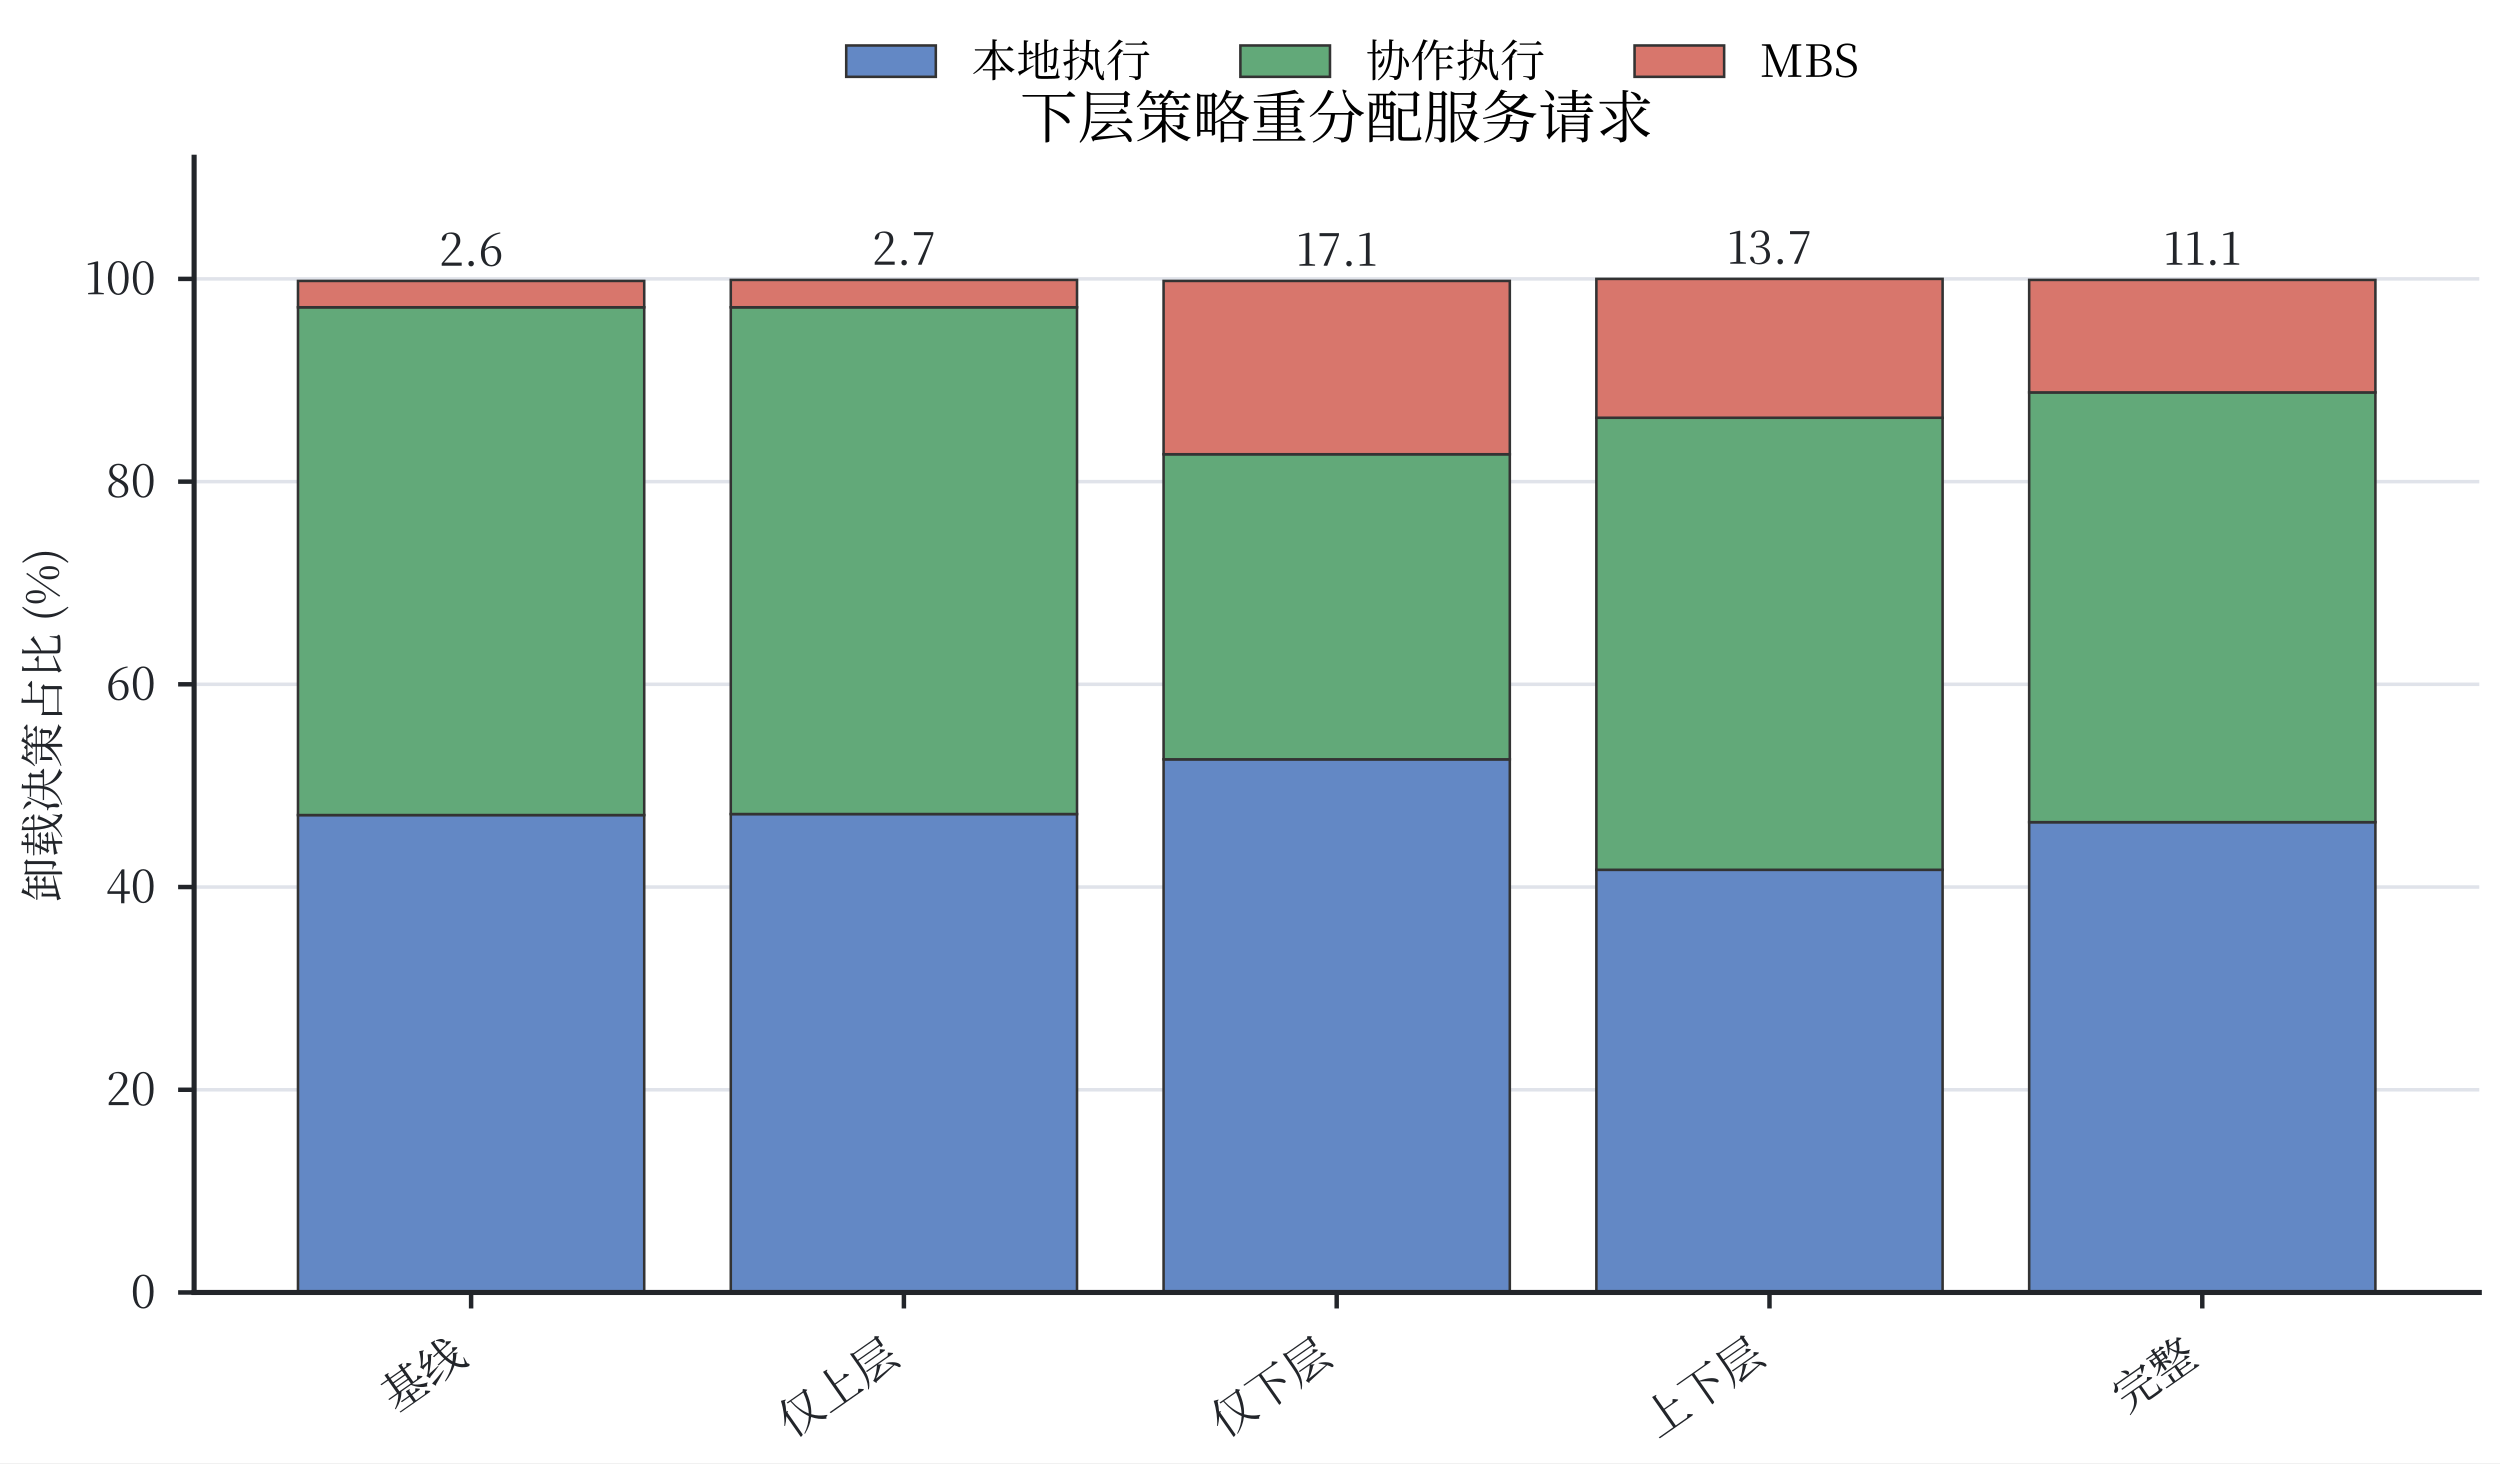
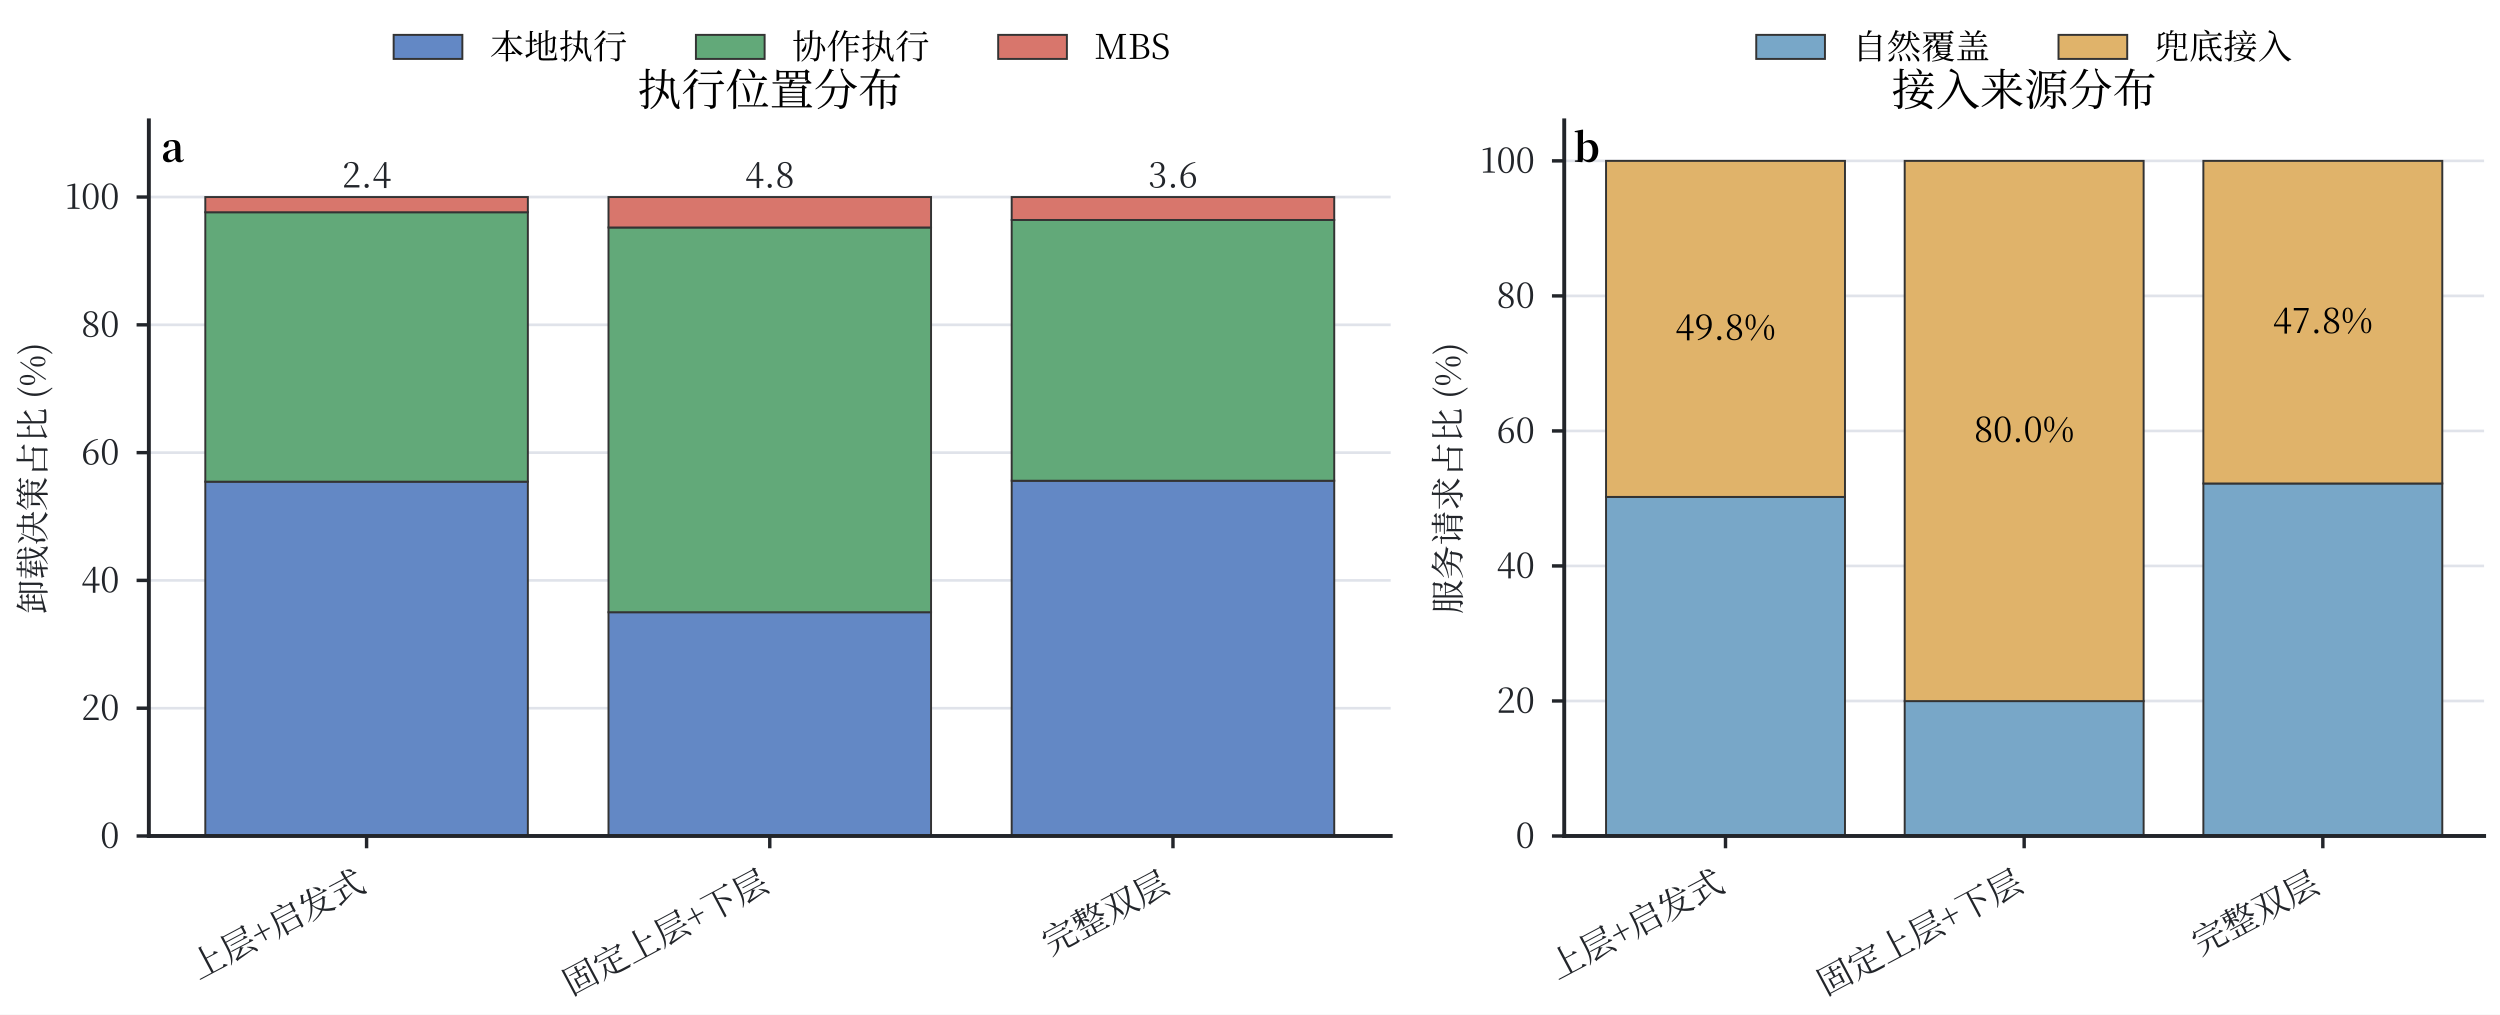
- <svg xmlns="http://www.w3.org/2000/svg" xmlns:xlink="http://www.w3.org/1999/xlink" width="390.696pt" height="228.641pt" viewBox="0 0 390.696 228.641" version="1.1">
+ <svg xmlns="http://www.w3.org/2000/svg" xmlns:xlink="http://www.w3.org/1999/xlink" width="509.483pt" height="206.763pt" viewBox="0 0 509.483 206.763" version="1.1">
  <defs>
    <style type="text/css">*{stroke-linejoin: round; stroke-linecap: butt}</style>
  </defs>
  <g id="figure_1">
    <g id="patch_1">
-       <path d="M 0 228.641  L 390.696 228.641  L 390.696 0  L 0 0  z " style="fill: #ffffff" />
+       <path d="M 0 206.763  L 509.483 206.763  L 509.483 0  L 0 0  z " style="fill: #ffffff" />
    </g>
    <g id="axes_1">
      <g id="patch_2">
-         <path d="M 30.336 201.985  L 387.456 201.985  L 387.456 24.577  L 30.336 24.577  z " style="fill: #ffffff" />
+         <path d="M 30.336 170.368  L 283.412 170.368  L 283.412 24.532  L 30.336 24.532  z " style="fill: #ffffff" />
      </g>
      <g id="matplotlib.axis_1">
        <g id="xtick_1">
          <g id="line2d_1">
            <defs>
-               <path id="m69b0516e59" d="M 0 0  L 0 2.5  " style="stroke: #22252a; stroke-width: 0.7" />
+               <path id="m31502c6a7a" d="M 0 0  L 0 2.5  " style="stroke: #22252a; stroke-width: 0.7" />
            </defs>
            <g>
-               <use xlink:href="#m69b0516e59" x="73.624" y="201.985" style="fill: #22252a; stroke: #22252a; stroke-width: 0.7" />
+               <use xlink:href="#m31502c6a7a" x="74.707" y="170.368" style="fill: #22252a; stroke: #22252a; stroke-width: 0.7" />
            </g>
          </g>
          <g id="text_1">
-             <text style="fill: #22252a; font: 7px 'AR PL UMing CN', 'SimSun', '宋体', 'Noto Serif CJK SC', 'Source Han Serif SC', 'WenQuanYi Micro Hei', 'WenQuanYi Zen Hei', 'DejaVu Serif', 'DejaVu Sans', serif" transform="translate(61.83811 220.8255) rotate(-35)">基线</text>
+             <text style="font-size: 7px; font-family: 'AR PL UMing CN', 'SimSun', '宋体', 'Noto Serif CJK SC', 'Source Han Serif SC', 'WenQuanYi Micro Hei', 'WenQuanYi Zen Hei', 'DejaVu Serif', 'DejaVu Sans', serif; fill: #22252a" transform="translate(40.42791 199.6874) rotate(-28)">上层+启发式</text>
          </g>
        </g>
        <g id="xtick_2">
          <g id="line2d_2">
            <g>
-               <use xlink:href="#m69b0516e59" x="141.26" y="201.985" style="fill: #22252a; stroke: #22252a; stroke-width: 0.7" />
+               <use xlink:href="#m31502c6a7a" x="156.874" y="170.368" style="fill: #22252a; stroke: #22252a; stroke-width: 0.7" />
            </g>
          </g>
          <g id="text_2">
-             <text style="fill: #22252a; font: 7px 'AR PL UMing CN', 'SimSun', '宋体', 'Noto Serif CJK SC', 'Source Han Serif SC', 'WenQuanYi Micro Hei', 'WenQuanYi Zen Hei', 'DejaVu Serif', 'DejaVu Sans', serif" transform="translate(123.709 224.9024) rotate(-35)">仅上层</text>
+             <text style="font-size: 7px; font-family: 'AR PL UMing CN', 'SimSun', '宋体', 'Noto Serif CJK SC', 'Source Han Serif SC', 'WenQuanYi Micro Hei', 'WenQuanYi Zen Hei', 'DejaVu Serif', 'DejaVu Sans', serif; fill: #22252a" transform="translate(116.4179 202.9921) rotate(-28)">固定上层+下层</text>
          </g>
        </g>
        <g id="xtick_3">
          <g id="line2d_3">
            <g>
-               <use xlink:href="#m69b0516e59" x="208.896" y="201.985" style="fill: #22252a; stroke: #22252a; stroke-width: 0.7" />
+               <use xlink:href="#m31502c6a7a" x="239.042" y="170.368" style="fill: #22252a; stroke: #22252a; stroke-width: 0.7" />
            </g>
          </g>
          <g id="text_3">
-             <text style="fill: #22252a; font: 7px 'AR PL UMing CN', 'SimSun', '宋体', 'Noto Serif CJK SC', 'Source Han Serif SC', 'WenQuanYi Micro Hei', 'WenQuanYi Zen Hei', 'DejaVu Serif', 'DejaVu Sans', serif" transform="translate(191.3454 224.9024) rotate(-35)">仅下层</text>
-           </g>
-         </g>
-         <g id="xtick_4">
-           <g id="line2d_4">
-             <g>
-               <use xlink:href="#m69b0516e59" x="276.533" y="201.985" style="fill: #22252a; stroke: #22252a; stroke-width: 0.7" />
-             </g>
-           </g>
-           <g id="text_4">
-             <text style="fill: #22252a; font: 7px 'AR PL UMing CN', 'SimSun', '宋体', 'Noto Serif CJK SC', 'Source Han Serif SC', 'WenQuanYi Micro Hei', 'WenQuanYi Zen Hei', 'DejaVu Serif', 'DejaVu Sans', serif" transform="translate(259.0131 224.8235) rotate(-35)">上下层</text>
-           </g>
-         </g>
-         <g id="xtick_5">
-           <g id="line2d_5">
-             <g>
-               <use xlink:href="#m69b0516e59" x="344.169" y="201.985" style="fill: #22252a; stroke: #22252a; stroke-width: 0.7" />
-             </g>
-           </g>
-           <g id="text_5">
-             <text style="fill: #22252a; font: 7px 'AR PL UMing CN', 'SimSun', '宋体', 'Noto Serif CJK SC', 'Source Han Serif SC', 'WenQuanYi Micro Hei', 'WenQuanYi Zen Hei', 'DejaVu Serif', 'DejaVu Sans', serif" transform="translate(332.344 220.9035) rotate(-35)">完整</text>
+             <text style="font-size: 7px; font-family: 'AR PL UMing CN', 'SimSun', '宋体', 'Noto Serif CJK SC', 'Source Han Serif SC', 'WenQuanYi Micro Hei', 'WenQuanYi Zen Hei', 'DejaVu Serif', 'DejaVu Sans', serif; fill: #22252a" transform="translate(214.0273 194.7821) rotate(-28)">完整双层</text>
          </g>
        </g>
      </g>
      <g id="matplotlib.axis_2">
        <g id="ytick_1">
+           <g id="line2d_4">
+             <path d="M 30.336 170.368  L 283.412 170.368  " clip-path="url(#pf98b55ba02)" style="fill: none; stroke: #d5d9e2; stroke-opacity: 0.75; stroke-width: 0.55; stroke-linecap: square" />
+           </g>
+           <g id="line2d_5">
+             <defs>
+               <path id="m23b19b7b57" d="M 0 0  L -2.5 0  " style="stroke: #22252a; stroke-width: 0.7" />
+             </defs>
+             <g>
+               <use xlink:href="#m23b19b7b57" x="30.336" y="170.368" style="fill: #22252a; stroke: #22252a; stroke-width: 0.7" />
+             </g>
+           </g>
+           <g id="text_4">
+             <text style="font-size: 7px; font-family: 'AR PL UMing CN', 'SimSun', '宋体', 'Noto Serif CJK SC', 'Source Han Serif SC', 'WenQuanYi Micro Hei', 'WenQuanYi Zen Hei', 'DejaVu Serif', 'DejaVu Sans', serif; text-anchor: end; fill: #22252a" x="24.336" y="172.774" transform="rotate(-0 24.33641 172.7742)">0</text>
+           </g>
+         </g>
+         <g id="ytick_2">
          <g id="line2d_6">
-             <path d="M 30.336 201.985  L 387.456 201.985  " clip-path="url(#p1653e22309)" style="fill: none; stroke: #d5d9e2; stroke-opacity: 0.75; stroke-width: 0.55; stroke-linecap: square" />
+             <path d="M 30.336 144.326  L 283.412 144.326  " clip-path="url(#pf98b55ba02)" style="fill: none; stroke: #d5d9e2; stroke-opacity: 0.75; stroke-width: 0.55; stroke-linecap: square" />
          </g>
          <g id="line2d_7">
-             <defs>
-               <path id="m42dff760b7" d="M 0 0  L -2.5 0  " style="stroke: #22252a; stroke-width: 0.7" />
-             </defs>
-             <g>
-               <use xlink:href="#m42dff760b7" x="30.336" y="201.985" style="fill: #22252a; stroke: #22252a; stroke-width: 0.7" />
+             <g>
+               <use xlink:href="#m23b19b7b57" x="30.336" y="144.326" style="fill: #22252a; stroke: #22252a; stroke-width: 0.7" />
+             </g>
+           </g>
+           <g id="text_5">
+             <text style="font-size: 7px; font-family: 'AR PL UMing CN', 'SimSun', '宋体', 'Noto Serif CJK SC', 'Source Han Serif SC', 'WenQuanYi Micro Hei', 'WenQuanYi Zen Hei', 'DejaVu Serif', 'DejaVu Sans', serif; text-anchor: end; fill: #22252a" x="24.336" y="146.732" transform="rotate(-0 24.33641 146.7321)">20</text>
+           </g>
+         </g>
+         <g id="ytick_3">
+           <g id="line2d_8">
+             <path d="M 30.336 118.284  L 283.412 118.284  " clip-path="url(#pf98b55ba02)" style="fill: none; stroke: #d5d9e2; stroke-opacity: 0.75; stroke-width: 0.55; stroke-linecap: square" />
+           </g>
+           <g id="line2d_9">
+             <g>
+               <use xlink:href="#m23b19b7b57" x="30.336" y="118.284" style="fill: #22252a; stroke: #22252a; stroke-width: 0.7" />
            </g>
          </g>
          <g id="text_6">
-             <text style="fill: #22252a; font: 7px 'AR PL UMing CN', 'SimSun', '宋体', 'Noto Serif CJK SC', 'Source Han Serif SC', 'WenQuanYi Micro Hei', 'WenQuanYi Zen Hei', 'DejaVu Serif', 'DejaVu Sans', serif; text-anchor: end" x="24.336" y="204.391" transform="rotate(-0 24.33641 204.3914)">0</text>
-           </g>
-         </g>
-         <g id="ytick_2">
-           <g id="line2d_8">
-             <path d="M 30.336 170.305  L 387.456 170.305  " clip-path="url(#p1653e22309)" style="fill: none; stroke: #d5d9e2; stroke-opacity: 0.75; stroke-width: 0.55; stroke-linecap: square" />
-           </g>
-           <g id="line2d_9">
-             <g>
-               <use xlink:href="#m42dff760b7" x="30.336" y="170.305" style="fill: #22252a; stroke: #22252a; stroke-width: 0.7" />
+             <text style="font-size: 7px; font-family: 'AR PL UMing CN', 'SimSun', '宋体', 'Noto Serif CJK SC', 'Source Han Serif SC', 'WenQuanYi Micro Hei', 'WenQuanYi Zen Hei', 'DejaVu Serif', 'DejaVu Sans', serif; text-anchor: end; fill: #22252a" x="24.336" y="120.69" transform="rotate(-0 24.33641 120.69)">40</text>
+           </g>
+         </g>
+         <g id="ytick_4">
+           <g id="line2d_10">
+             <path d="M 30.336 92.242  L 283.412 92.242  " clip-path="url(#pf98b55ba02)" style="fill: none; stroke: #d5d9e2; stroke-opacity: 0.75; stroke-width: 0.55; stroke-linecap: square" />
+           </g>
+           <g id="line2d_11">
+             <g>
+               <use xlink:href="#m23b19b7b57" x="30.336" y="92.242" style="fill: #22252a; stroke: #22252a; stroke-width: 0.7" />
            </g>
          </g>
          <g id="text_7">
-             <text style="fill: #22252a; font: 7px 'AR PL UMing CN', 'SimSun', '宋体', 'Noto Serif CJK SC', 'Source Han Serif SC', 'WenQuanYi Micro Hei', 'WenQuanYi Zen Hei', 'DejaVu Serif', 'DejaVu Sans', serif; text-anchor: end" x="24.336" y="172.711" transform="rotate(-0 24.33641 172.7114)">20</text>
-           </g>
-         </g>
-         <g id="ytick_3">
-           <g id="line2d_10">
-             <path d="M 30.336 138.625  L 387.456 138.625  " clip-path="url(#p1653e22309)" style="fill: none; stroke: #d5d9e2; stroke-opacity: 0.75; stroke-width: 0.55; stroke-linecap: square" />
-           </g>
-           <g id="line2d_11">
-             <g>
-               <use xlink:href="#m42dff760b7" x="30.336" y="138.625" style="fill: #22252a; stroke: #22252a; stroke-width: 0.7" />
+             <text style="font-size: 7px; font-family: 'AR PL UMing CN', 'SimSun', '宋体', 'Noto Serif CJK SC', 'Source Han Serif SC', 'WenQuanYi Micro Hei', 'WenQuanYi Zen Hei', 'DejaVu Serif', 'DejaVu Sans', serif; text-anchor: end; fill: #22252a" x="24.336" y="94.648" transform="rotate(-0 24.33641 94.64785)">60</text>
+           </g>
+         </g>
+         <g id="ytick_5">
+           <g id="line2d_12">
+             <path d="M 30.336 66.199  L 283.412 66.199  " clip-path="url(#pf98b55ba02)" style="fill: none; stroke: #d5d9e2; stroke-opacity: 0.75; stroke-width: 0.55; stroke-linecap: square" />
+           </g>
+           <g id="line2d_13">
+             <g>
+               <use xlink:href="#m23b19b7b57" x="30.336" y="66.199" style="fill: #22252a; stroke: #22252a; stroke-width: 0.7" />
            </g>
          </g>
          <g id="text_8">
-             <text style="fill: #22252a; font: 7px 'AR PL UMing CN', 'SimSun', '宋体', 'Noto Serif CJK SC', 'Source Han Serif SC', 'WenQuanYi Micro Hei', 'WenQuanYi Zen Hei', 'DejaVu Serif', 'DejaVu Sans', serif; text-anchor: end" x="24.336" y="141.031" transform="rotate(-0 24.33641 141.0314)">40</text>
-           </g>
-         </g>
-         <g id="ytick_4">
-           <g id="line2d_12">
-             <path d="M 30.336 106.945  L 387.456 106.945  " clip-path="url(#p1653e22309)" style="fill: none; stroke: #d5d9e2; stroke-opacity: 0.75; stroke-width: 0.55; stroke-linecap: square" />
-           </g>
-           <g id="line2d_13">
-             <g>
-               <use xlink:href="#m42dff760b7" x="30.336" y="106.945" style="fill: #22252a; stroke: #22252a; stroke-width: 0.7" />
+             <text style="font-size: 7px; font-family: 'AR PL UMing CN', 'SimSun', '宋体', 'Noto Serif CJK SC', 'Source Han Serif SC', 'WenQuanYi Micro Hei', 'WenQuanYi Zen Hei', 'DejaVu Serif', 'DejaVu Sans', serif; text-anchor: end; fill: #22252a" x="24.336" y="68.606" transform="rotate(-0 24.33641 68.60573)">80</text>
+           </g>
+         </g>
+         <g id="ytick_6">
+           <g id="line2d_14">
+             <path d="M 30.336 40.157  L 283.412 40.157  " clip-path="url(#pf98b55ba02)" style="fill: none; stroke: #d5d9e2; stroke-opacity: 0.75; stroke-width: 0.55; stroke-linecap: square" />
+           </g>
+           <g id="line2d_15">
+             <g>
+               <use xlink:href="#m23b19b7b57" x="30.336" y="40.157" style="fill: #22252a; stroke: #22252a; stroke-width: 0.7" />
            </g>
          </g>
          <g id="text_9">
-             <text style="fill: #22252a; font: 7px 'AR PL UMing CN', 'SimSun', '宋体', 'Noto Serif CJK SC', 'Source Han Serif SC', 'WenQuanYi Micro Hei', 'WenQuanYi Zen Hei', 'DejaVu Serif', 'DejaVu Sans', serif; text-anchor: end" x="24.336" y="109.351" transform="rotate(-0 24.33641 109.3514)">60</text>
-           </g>
-         </g>
-         <g id="ytick_5">
-           <g id="line2d_14">
-             <path d="M 30.336 75.265  L 387.456 75.265  " clip-path="url(#p1653e22309)" style="fill: none; stroke: #d5d9e2; stroke-opacity: 0.75; stroke-width: 0.55; stroke-linecap: square" />
-           </g>
-           <g id="line2d_15">
-             <g>
-               <use xlink:href="#m42dff760b7" x="30.336" y="75.265" style="fill: #22252a; stroke: #22252a; stroke-width: 0.7" />
-             </g>
-           </g>
-           <g id="text_10">
-             <text style="fill: #22252a; font: 7px 'AR PL UMing CN', 'SimSun', '宋体', 'Noto Serif CJK SC', 'Source Han Serif SC', 'WenQuanYi Micro Hei', 'WenQuanYi Zen Hei', 'DejaVu Serif', 'DejaVu Sans', serif; text-anchor: end" x="24.336" y="77.671" transform="rotate(-0 24.33641 77.67137)">80</text>
-           </g>
-         </g>
-         <g id="ytick_6">
+             <text style="font-size: 7px; font-family: 'AR PL UMing CN', 'SimSun', '宋体', 'Noto Serif CJK SC', 'Source Han Serif SC', 'WenQuanYi Micro Hei', 'WenQuanYi Zen Hei', 'DejaVu Serif', 'DejaVu Sans', serif; text-anchor: end; fill: #22252a" x="24.336" y="42.564" transform="rotate(-0 24.33641 42.56361)">100</text>
+           </g>
+         </g>
+         <g id="text_10">
+           <text style="font-size: 7px; font-family: 'AR PL UMing CN', 'SimSun', '宋体', 'Noto Serif CJK SC', 'Source Han Serif SC', 'WenQuanYi Micro Hei', 'WenQuanYi Zen Hei', 'DejaVu Serif', 'DejaVu Sans', serif; text-anchor: middle; fill: #22252a" x="9.201" y="97.45" transform="rotate(-90 9.200938 97.45002)">卸载决策占比 (%)</text>
+         </g>
+       </g>
+       <g id="patch_3">
+         <path d="M 41.84 170.368  L 107.574 170.368  L 107.574 98.163  L 41.84 98.163  z " clip-path="url(#pf98b55ba02)" style="fill: #6388c5; stroke: #333333; stroke-width: 0.4; stroke-linejoin: miter" />
+       </g>
+       <g id="patch_4">
+         <path d="M 124.007 170.368  L 189.741 170.368  L 189.741 124.767  L 124.007 124.767  z " clip-path="url(#pf98b55ba02)" style="fill: #6388c5; stroke: #333333; stroke-width: 0.4; stroke-linejoin: miter" />
+       </g>
+       <g id="patch_5">
+         <path d="M 206.175 170.368  L 271.909 170.368  L 271.909 97.97  L 206.175 97.97  z " clip-path="url(#pf98b55ba02)" style="fill: #6388c5; stroke: #333333; stroke-width: 0.4; stroke-linejoin: miter" />
+       </g>
+       <g id="patch_6">
+         <path d="M 41.84 98.163  L 107.574 98.163  L 107.574 43.254  L 41.84 43.254  z " clip-path="url(#pf98b55ba02)" style="fill: #62a979; stroke: #333333; stroke-width: 0.4; stroke-linejoin: miter" />
+       </g>
+       <g id="patch_7">
+         <path d="M 124.007 124.767  L 189.741 124.767  L 189.741 46.36  L 124.007 46.36  z " clip-path="url(#pf98b55ba02)" style="fill: #62a979; stroke: #333333; stroke-width: 0.4; stroke-linejoin: miter" />
+       </g>
+       <g id="patch_8">
+         <path d="M 206.175 97.97  L 271.909 97.97  L 271.909 44.828  L 206.175 44.828  z " clip-path="url(#pf98b55ba02)" style="fill: #62a979; stroke: #333333; stroke-width: 0.4; stroke-linejoin: miter" />
+       </g>
+       <g id="patch_9">
+         <path d="M 41.84 43.254  L 107.574 43.254  L 107.574 40.157  L 41.84 40.157  z " clip-path="url(#pf98b55ba02)" style="fill: #d8766c; stroke: #333333; stroke-width: 0.4; stroke-linejoin: miter" />
+       </g>
+       <g id="patch_10">
+         <path d="M 124.007 46.36  L 189.741 46.36  L 189.741 40.157  L 124.007 40.157  z " clip-path="url(#pf98b55ba02)" style="fill: #d8766c; stroke: #333333; stroke-width: 0.4; stroke-linejoin: miter" />
+       </g>
+       <g id="patch_11">
+         <path d="M 206.175 44.828  L 271.909 44.828  L 271.909 40.157  L 206.175 40.157  z " clip-path="url(#pf98b55ba02)" style="fill: #d8766c; stroke: #333333; stroke-width: 0.4; stroke-linejoin: miter" />
+       </g>
+       <g id="patch_12">
+         <path d="M 30.336 170.368  L 30.336 24.532  " style="fill: none; stroke: #22252a; stroke-width: 0.8; stroke-linejoin: miter; stroke-linecap: square" />
+       </g>
+       <g id="patch_13">
+         <path d="M 30.336 170.368  L 283.412 170.368  " style="fill: none; stroke: #22252a; stroke-width: 0.8; stroke-linejoin: miter; stroke-linecap: square" />
+       </g>
+       <g id="text_11">
+         <text style="font-size: 7px; font-family: 'AR PL UMing CN', 'SimSun', '宋体', 'Noto Serif CJK SC', 'Source Han Serif SC', 'WenQuanYi Micro Hei', 'WenQuanYi Zen Hei', 'DejaVu Serif', 'DejaVu Sans', serif; text-anchor: middle; fill: #22252a" x="74.707" y="38.204" transform="rotate(-0 74.70689 38.20421)">2.4</text>
+       </g>
+       <g id="text_12">
+         <text style="font-size: 7px; font-family: 'AR PL UMing CN', 'SimSun', '宋体', 'Noto Serif CJK SC', 'Source Han Serif SC', 'WenQuanYi Micro Hei', 'WenQuanYi Zen Hei', 'DejaVu Serif', 'DejaVu Sans', serif; text-anchor: middle; fill: #22252a" x="156.874" y="38.204" transform="rotate(-0 156.8744 38.20421)">4.8</text>
+       </g>
+       <g id="text_13">
+         <text style="font-size: 7px; font-family: 'AR PL UMing CN', 'SimSun', '宋体', 'Noto Serif CJK SC', 'Source Han Serif SC', 'WenQuanYi Micro Hei', 'WenQuanYi Zen Hei', 'DejaVu Serif', 'DejaVu Sans', serif; text-anchor: middle; fill: #22252a" x="239.042" y="38.204" transform="rotate(-0 239.042 38.20421)">3.6</text>
+       </g>
+       <g id="text_14">
+         <text style="font-weight: 700; font-size: 8px; font-family: 'AR PL UMing CN', 'SimSun', '宋体', 'Noto Serif CJK SC', 'Source Han Serif SC', 'WenQuanYi Micro Hei', 'WenQuanYi Zen Hei', 'DejaVu Serif', 'DejaVu Sans', serif; text-anchor: start" x="32.867" y="32.949" transform="rotate(-0 32.86717 32.94881)">a</text>
+       </g>
+       <g id="text_15">
+         <text style="font-size: 9px; font-family: 'AR PL UMing CN', 'SimSun', '宋体', 'Noto Serif CJK SC', 'Source Han Serif SC', 'WenQuanYi Micro Hei', 'WenQuanYi Zen Hei', 'DejaVu Serif', 'DejaVu Sans', serif; text-anchor: middle" x="156.874" y="21.532" transform="rotate(-0 156.8744 21.53209)">执行位置分布</text>
+       </g>
+       <g id="legend_1">
+         <g id="patch_14">
+           <path d="M 80.224 12.008  L 94.224 12.008  L 94.224 7.107  L 80.224 7.107  z " style="fill: #6388c5; stroke: #333333; stroke-width: 0.4; stroke-linejoin: miter" />
+         </g>
+         <g id="text_16">
+           <text style="font-size: 7px; font-family: 'AR PL UMing CN', 'SimSun', '宋体', 'Noto Serif CJK SC', 'Source Han Serif SC', 'WenQuanYi Micro Hei', 'WenQuanYi Zen Hei', 'DejaVu Serif', 'DejaVu Sans', serif; text-anchor: start" x="99.824" y="12.008" transform="rotate(-0 99.82444 12.0075)">本地执行</text>
+         </g>
+         <g id="patch_15">
+           <path d="M 141.824 12.008  L 155.824 12.008  L 155.824 7.107  L 141.824 7.107  z " style="fill: #62a979; stroke: #333333; stroke-width: 0.4; stroke-linejoin: miter" />
+         </g>
+         <g id="text_17">
+           <text style="font-size: 7px; font-family: 'AR PL UMing CN', 'SimSun', '宋体', 'Noto Serif CJK SC', 'Source Han Serif SC', 'WenQuanYi Micro Hei', 'WenQuanYi Zen Hei', 'DejaVu Serif', 'DejaVu Sans', serif; text-anchor: start" x="161.424" y="12.008" transform="rotate(-0 161.4244 12.0075)">协作执行</text>
+         </g>
+         <g id="patch_16">
+           <path d="M 203.424 12.008  L 217.424 12.008  L 217.424 7.107  L 203.424 7.107  z " style="fill: #d8766c; stroke: #333333; stroke-width: 0.4; stroke-linejoin: miter" />
+         </g>
+         <g id="text_18">
+           <text style="font-size: 7px; font-family: 'AR PL UMing CN', 'SimSun', '宋体', 'Noto Serif CJK SC', 'Source Han Serif SC', 'WenQuanYi Micro Hei', 'WenQuanYi Zen Hei', 'DejaVu Serif', 'DejaVu Sans', serif; text-anchor: start" x="223.024" y="12.008" transform="rotate(-0 223.0244 12.0075)">MBS</text>
+         </g>
+       </g>
+     </g>
+     <g id="axes_2">
+       <g id="patch_17">
+         <path d="M 318.779 170.368  L 506.243 170.368  L 506.243 24.532  L 318.779 24.532  z " style="fill: #ffffff" />
+       </g>
+       <g id="matplotlib.axis_3">
+         <g id="xtick_4">
          <g id="line2d_16">
-             <path d="M 30.336 43.585  L 387.456 43.585  " clip-path="url(#p1653e22309)" style="fill: none; stroke: #d5d9e2; stroke-opacity: 0.75; stroke-width: 0.55; stroke-linecap: square" />
-           </g>
+             <g>
+               <use xlink:href="#m31502c6a7a" x="351.646" y="170.368" style="fill: #22252a; stroke: #22252a; stroke-width: 0.7" />
+             </g>
+           </g>
+           <g id="text_19">
+             <text style="font-size: 7px; font-family: 'AR PL UMing CN', 'SimSun', '宋体', 'Noto Serif CJK SC', 'Source Han Serif SC', 'WenQuanYi Micro Hei', 'WenQuanYi Zen Hei', 'DejaVu Serif', 'DejaVu Sans', serif; fill: #22252a" transform="translate(317.3675 199.6874) rotate(-28)">上层+启发式</text>
+           </g>
+         </g>
+         <g id="xtick_5">
          <g id="line2d_17">
            <g>
-               <use xlink:href="#m42dff760b7" x="30.336" y="43.585" style="fill: #22252a; stroke: #22252a; stroke-width: 0.7" />
-             </g>
-           </g>
-           <g id="text_11">
-             <text style="fill: #22252a; font: 7px 'AR PL UMing CN', 'SimSun', '宋体', 'Noto Serif CJK SC', 'Source Han Serif SC', 'WenQuanYi Micro Hei', 'WenQuanYi Zen Hei', 'DejaVu Serif', 'DejaVu Sans', serif; text-anchor: end" x="24.336" y="45.991" transform="rotate(-0 24.33641 45.99137)">100</text>
-           </g>
-         </g>
-         <g id="text_12">
-           <text style="fill: #22252a; font: 7px 'AR PL UMing CN', 'SimSun', '宋体', 'Noto Serif CJK SC', 'Source Han Serif SC', 'WenQuanYi Micro Hei', 'WenQuanYi Zen Hei', 'DejaVu Serif', 'DejaVu Sans', serif; text-anchor: middle" x="9.201" y="113.281" transform="rotate(-90 9.200938 113.2811)">卸载决策占比 (%)</text>
-         </g>
-       </g>
-       <g id="patch_3">
-         <path d="M 46.569 201.985  L 100.678 201.985  L 100.678 127.379  L 46.569 127.379  z " clip-path="url(#p1653e22309)" style="fill: #6388c5; stroke: #333333; stroke-width: 0.4; stroke-linejoin: miter" />
-       </g>
-       <g id="patch_4">
-         <path d="M 114.205 201.985  L 168.315 201.985  L 168.315 127.22  L 114.205 127.22  z " clip-path="url(#p1653e22309)" style="fill: #6388c5; stroke: #333333; stroke-width: 0.4; stroke-linejoin: miter" />
-       </g>
-       <g id="patch_5">
-         <path d="M 181.842 201.985  L 235.951 201.985  L 235.951 118.667  L 181.842 118.667  z " clip-path="url(#p1653e22309)" style="fill: #6388c5; stroke: #333333; stroke-width: 0.4; stroke-linejoin: miter" />
-       </g>
-       <g id="patch_6">
-         <path d="M 249.478 201.985  L 303.587 201.985  L 303.587 135.932  L 249.478 135.932  z " clip-path="url(#p1653e22309)" style="fill: #6388c5; stroke: #333333; stroke-width: 0.4; stroke-linejoin: miter" />
-       </g>
-       <g id="patch_7">
-         <path d="M 317.115 201.985  L 371.224 201.985  L 371.224 128.488  L 317.115 128.488  z " clip-path="url(#p1653e22309)" style="fill: #6388c5; stroke: #333333; stroke-width: 0.4; stroke-linejoin: miter" />
-       </g>
-       <g id="patch_8">
-         <path d="M 46.569 127.379  L 100.678 127.379  L 100.678 48.02  L 46.569 48.02  z " clip-path="url(#p1653e22309)" style="fill: #62a979; stroke: #333333; stroke-width: 0.4; stroke-linejoin: miter" />
-       </g>
-       <g id="patch_9">
-         <path d="M 114.205 127.22  L 168.315 127.22  L 168.315 48.02  L 114.205 48.02  z " clip-path="url(#p1653e22309)" style="fill: #62a979; stroke: #333333; stroke-width: 0.4; stroke-linejoin: miter" />
-       </g>
-       <g id="patch_10">
-         <path d="M 181.842 118.667  L 235.951 118.667  L 235.951 70.988  L 181.842 70.988  z " clip-path="url(#p1653e22309)" style="fill: #62a979; stroke: #333333; stroke-width: 0.4; stroke-linejoin: miter" />
-       </g>
-       <g id="patch_11">
-         <path d="M 249.478 135.932  L 303.587 135.932  L 303.587 65.286  L 249.478 65.286  z " clip-path="url(#p1653e22309)" style="fill: #62a979; stroke: #333333; stroke-width: 0.4; stroke-linejoin: miter" />
-       </g>
-       <g id="patch_12">
-         <path d="M 317.115 128.488  L 371.224 128.488  L 371.224 61.326  L 317.115 61.326  z " clip-path="url(#p1653e22309)" style="fill: #62a979; stroke: #333333; stroke-width: 0.4; stroke-linejoin: miter" />
-       </g>
-       <g id="patch_13">
-         <path d="M 46.569 48.02  L 100.678 48.02  L 100.678 43.902  L 46.569 43.902  z " clip-path="url(#p1653e22309)" style="fill: #d8766c; stroke: #333333; stroke-width: 0.4; stroke-linejoin: miter" />
-       </g>
-       <g id="patch_14">
-         <path d="M 114.205 48.02  L 168.315 48.02  L 168.315 43.744  L 114.205 43.744  z " clip-path="url(#p1653e22309)" style="fill: #d8766c; stroke: #333333; stroke-width: 0.4; stroke-linejoin: miter" />
-       </g>
-       <g id="patch_15">
-         <path d="M 181.842 70.988  L 235.951 70.988  L 235.951 43.902  L 181.842 43.902  z " clip-path="url(#p1653e22309)" style="fill: #d8766c; stroke: #333333; stroke-width: 0.4; stroke-linejoin: miter" />
-       </g>
-       <g id="patch_16">
-         <path d="M 249.478 65.286  L 303.587 65.286  L 303.587 43.585  L 249.478 43.585  z " clip-path="url(#p1653e22309)" style="fill: #d8766c; stroke: #333333; stroke-width: 0.4; stroke-linejoin: miter" />
-       </g>
-       <g id="patch_17">
-         <path d="M 317.115 61.326  L 371.224 61.326  L 371.224 43.744  L 317.115 43.744  z " clip-path="url(#p1653e22309)" style="fill: #d8766c; stroke: #333333; stroke-width: 0.4; stroke-linejoin: miter" />
+               <use xlink:href="#m31502c6a7a" x="412.511" y="170.368" style="fill: #22252a; stroke: #22252a; stroke-width: 0.7" />
+             </g>
+           </g>
+           <g id="text_20">
+             <text style="font-size: 7px; font-family: 'AR PL UMing CN', 'SimSun', '宋体', 'Noto Serif CJK SC', 'Source Han Serif SC', 'WenQuanYi Micro Hei', 'WenQuanYi Zen Hei', 'DejaVu Serif', 'DejaVu Sans', serif; fill: #22252a" transform="translate(372.0548 202.9921) rotate(-28)">固定上层+下层</text>
+           </g>
+         </g>
+         <g id="xtick_6">
+           <g id="line2d_18">
+             <g>
+               <use xlink:href="#m31502c6a7a" x="473.376" y="170.368" style="fill: #22252a; stroke: #22252a; stroke-width: 0.7" />
+             </g>
+           </g>
+           <g id="text_21">
+             <text style="font-size: 7px; font-family: 'AR PL UMing CN', 'SimSun', '宋体', 'Noto Serif CJK SC', 'Source Han Serif SC', 'WenQuanYi Micro Hei', 'WenQuanYi Zen Hei', 'DejaVu Serif', 'DejaVu Sans', serif; fill: #22252a" transform="translate(448.3615 194.7821) rotate(-28)">完整双层</text>
+           </g>
+         </g>
+       </g>
+       <g id="matplotlib.axis_4">
+         <g id="ytick_7">
+           <g id="line2d_19">
+             <path d="M 318.779 170.368  L 506.243 170.368  " clip-path="url(#p25bbb383e0)" style="fill: none; stroke: #d5d9e2; stroke-opacity: 0.75; stroke-width: 0.55; stroke-linecap: square" />
+           </g>
+           <g id="line2d_20">
+             <g>
+               <use xlink:href="#m23b19b7b57" x="318.779" y="170.368" style="fill: #22252a; stroke: #22252a; stroke-width: 0.7" />
+             </g>
+           </g>
+           <g id="text_22">
+             <text style="font-size: 7px; font-family: 'AR PL UMing CN', 'SimSun', '宋体', 'Noto Serif CJK SC', 'Source Han Serif SC', 'WenQuanYi Micro Hei', 'WenQuanYi Zen Hei', 'DejaVu Serif', 'DejaVu Sans', serif; text-anchor: end; fill: #22252a" x="312.779" y="172.774" transform="rotate(-0 312.7794 172.7742)">0</text>
+           </g>
+         </g>
+         <g id="ytick_8">
+           <g id="line2d_21">
+             <path d="M 318.779 142.852  L 506.243 142.852  " clip-path="url(#p25bbb383e0)" style="fill: none; stroke: #d5d9e2; stroke-opacity: 0.75; stroke-width: 0.55; stroke-linecap: square" />
+           </g>
+           <g id="line2d_22">
+             <g>
+               <use xlink:href="#m23b19b7b57" x="318.779" y="142.852" style="fill: #22252a; stroke: #22252a; stroke-width: 0.7" />
+             </g>
+           </g>
+           <g id="text_23">
+             <text style="font-size: 7px; font-family: 'AR PL UMing CN', 'SimSun', '宋体', 'Noto Serif CJK SC', 'Source Han Serif SC', 'WenQuanYi Micro Hei', 'WenQuanYi Zen Hei', 'DejaVu Serif', 'DejaVu Sans', serif; text-anchor: end; fill: #22252a" x="312.779" y="145.258" transform="rotate(-0 312.7794 145.258)">20</text>
+           </g>
+         </g>
+         <g id="ytick_9">
+           <g id="line2d_23">
+             <path d="M 318.779 115.336  L 506.243 115.336  " clip-path="url(#p25bbb383e0)" style="fill: none; stroke: #d5d9e2; stroke-opacity: 0.75; stroke-width: 0.55; stroke-linecap: square" />
+           </g>
+           <g id="line2d_24">
+             <g>
+               <use xlink:href="#m23b19b7b57" x="318.779" y="115.336" style="fill: #22252a; stroke: #22252a; stroke-width: 0.7" />
+             </g>
+           </g>
+           <g id="text_24">
+             <text style="font-size: 7px; font-family: 'AR PL UMing CN', 'SimSun', '宋体', 'Noto Serif CJK SC', 'Source Han Serif SC', 'WenQuanYi Micro Hei', 'WenQuanYi Zen Hei', 'DejaVu Serif', 'DejaVu Sans', serif; text-anchor: end; fill: #22252a" x="312.779" y="117.742" transform="rotate(-0 312.7794 117.7418)">40</text>
+           </g>
+         </g>
+         <g id="ytick_10">
+           <g id="line2d_25">
+             <path d="M 318.779 87.819  L 506.243 87.819  " clip-path="url(#p25bbb383e0)" style="fill: none; stroke: #d5d9e2; stroke-opacity: 0.75; stroke-width: 0.55; stroke-linecap: square" />
+           </g>
+           <g id="line2d_26">
+             <g>
+               <use xlink:href="#m23b19b7b57" x="318.779" y="87.819" style="fill: #22252a; stroke: #22252a; stroke-width: 0.7" />
+             </g>
+           </g>
+           <g id="text_25">
+             <text style="font-size: 7px; font-family: 'AR PL UMing CN', 'SimSun', '宋体', 'Noto Serif CJK SC', 'Source Han Serif SC', 'WenQuanYi Micro Hei', 'WenQuanYi Zen Hei', 'DejaVu Serif', 'DejaVu Sans', serif; text-anchor: end; fill: #22252a" x="312.779" y="90.226" transform="rotate(-0 312.7794 90.2256)">60</text>
+           </g>
+         </g>
+         <g id="ytick_11">
+           <g id="line2d_27">
+             <path d="M 318.779 60.303  L 506.243 60.303  " clip-path="url(#p25bbb383e0)" style="fill: none; stroke: #d5d9e2; stroke-opacity: 0.75; stroke-width: 0.55; stroke-linecap: square" />
+           </g>
+           <g id="line2d_28">
+             <g>
+               <use xlink:href="#m23b19b7b57" x="318.779" y="60.303" style="fill: #22252a; stroke: #22252a; stroke-width: 0.7" />
+             </g>
+           </g>
+           <g id="text_26">
+             <text style="font-size: 7px; font-family: 'AR PL UMing CN', 'SimSun', '宋体', 'Noto Serif CJK SC', 'Source Han Serif SC', 'WenQuanYi Micro Hei', 'WenQuanYi Zen Hei', 'DejaVu Serif', 'DejaVu Sans', serif; text-anchor: end; fill: #22252a" x="312.779" y="62.709" transform="rotate(-0 312.7794 62.7094)">80</text>
+           </g>
+         </g>
+         <g id="ytick_12">
+           <g id="line2d_29">
+             <path d="M 318.779 32.787  L 506.243 32.787  " clip-path="url(#p25bbb383e0)" style="fill: none; stroke: #d5d9e2; stroke-opacity: 0.75; stroke-width: 0.55; stroke-linecap: square" />
+           </g>
+           <g id="line2d_30">
+             <g>
+               <use xlink:href="#m23b19b7b57" x="318.779" y="32.787" style="fill: #22252a; stroke: #22252a; stroke-width: 0.7" />
+             </g>
+           </g>
+           <g id="text_27">
+             <text style="font-size: 7px; font-family: 'AR PL UMing CN', 'SimSun', '宋体', 'Noto Serif CJK SC', 'Source Han Serif SC', 'WenQuanYi Micro Hei', 'WenQuanYi Zen Hei', 'DejaVu Serif', 'DejaVu Sans', serif; text-anchor: end; fill: #22252a" x="312.779" y="35.193" transform="rotate(-0 312.7794 35.1932)">100</text>
+           </g>
+         </g>
+         <g id="text_28">
+           <text style="font-size: 7px; font-family: 'AR PL UMing CN', 'SimSun', '宋体', 'Noto Serif CJK SC', 'Source Han Serif SC', 'WenQuanYi Micro Hei', 'WenQuanYi Zen Hei', 'DejaVu Serif', 'DejaVu Sans', serif; text-anchor: middle; fill: #22252a" x="297.623" y="97.45" transform="rotate(-90 297.6232 97.45002)">服务请求占比 (%)</text>
+         </g>
      </g>
      <g id="patch_18">
-         <path d="M 30.336 201.985  L 30.336 24.577  " style="fill: none; stroke: #22252a; stroke-width: 0.8; stroke-linejoin: miter; stroke-linecap: square" />
+         <path d="M 327.301 170.368  L 375.992 170.368  L 375.992 101.271  L 327.301 101.271  z " clip-path="url(#p25bbb383e0)" style="fill: #78a7c8; stroke: #333333; stroke-width: 0.4; stroke-linejoin: miter" />
      </g>
      <g id="patch_19">
-         <path d="M 30.336 201.985  L 387.456 201.985  " style="fill: none; stroke: #22252a; stroke-width: 0.8; stroke-linejoin: miter; stroke-linecap: square" />
-       </g>
-       <g id="text_13">
-         <text style="fill: #22252a; font: 7px 'AR PL UMing CN', 'SimSun', '宋体', 'Noto Serif CJK SC', 'Source Han Serif SC', 'WenQuanYi Micro Hei', 'WenQuanYi Zen Hei', 'DejaVu Serif', 'DejaVu Sans', serif; text-anchor: middle" x="73.624" y="41.526" transform="rotate(-0 73.62368 41.52592)">2.6</text>
-       </g>
-       <g id="text_14">
-         <text style="fill: #22252a; font: 7px 'AR PL UMing CN', 'SimSun', '宋体', 'Noto Serif CJK SC', 'Source Han Serif SC', 'WenQuanYi Micro Hei', 'WenQuanYi Zen Hei', 'DejaVu Serif', 'DejaVu Sans', serif; text-anchor: middle" x="141.26" y="41.368" transform="rotate(-0 141.26 41.36752)">2.7</text>
-       </g>
-       <g id="text_15">
-         <text style="fill: #22252a; font: 7px 'AR PL UMing CN', 'SimSun', '宋体', 'Noto Serif CJK SC', 'Source Han Serif SC', 'WenQuanYi Micro Hei', 'WenQuanYi Zen Hei', 'DejaVu Serif', 'DejaVu Sans', serif; text-anchor: middle" x="208.896" y="41.526" transform="rotate(-0 208.8964 41.52592)">17.1</text>
-       </g>
-       <g id="text_16">
-         <text style="fill: #22252a; font: 7px 'AR PL UMing CN', 'SimSun', '宋体', 'Noto Serif CJK SC', 'Source Han Serif SC', 'WenQuanYi Micro Hei', 'WenQuanYi Zen Hei', 'DejaVu Serif', 'DejaVu Sans', serif; text-anchor: middle" x="276.533" y="41.209" transform="rotate(-0 276.5328 41.20912)">13.7</text>
-       </g>
-       <g id="text_17">
-         <text style="fill: #22252a; font: 7px 'AR PL UMing CN', 'SimSun', '宋体', 'Noto Serif CJK SC', 'Source Han Serif SC', 'WenQuanYi Micro Hei', 'WenQuanYi Zen Hei', 'DejaVu Serif', 'DejaVu Sans', serif; text-anchor: middle" x="344.169" y="41.368" transform="rotate(-0 344.1691 41.36752)">11.1</text>
-       </g>
-       <g id="text_18">
-         <text style="font: 9px 'AR PL UMing CN', 'SimSun', '宋体', 'Noto Serif CJK SC', 'Source Han Serif SC', 'WenQuanYi Micro Hei', 'WenQuanYi Zen Hei', 'DejaVu Serif', 'DejaVu Sans', serif; text-anchor: middle" x="208.896" y="21.577" transform="rotate(-0 208.8964 21.57712)">下层策略重分配服务请求</text>
-       </g>
-       <g id="legend_1">
-         <g id="patch_20">
-           <path d="M 132.246 12.008  L 146.246 12.008  L 146.246 7.107  L 132.246 7.107  z " style="fill: #6388c5; stroke: #333333; stroke-width: 0.4; stroke-linejoin: miter" />
-         </g>
-         <g id="text_19">
-           <text style="font: 7px 'AR PL UMing CN', 'SimSun', '宋体', 'Noto Serif CJK SC', 'Source Han Serif SC', 'WenQuanYi Micro Hei', 'WenQuanYi Zen Hei', 'DejaVu Serif', 'DejaVu Sans', serif; text-anchor: start" x="151.846" y="12.008" transform="rotate(-0 151.8464 12.0075)">本地执行</text>
-         </g>
-         <g id="patch_21">
-           <path d="M 193.846 12.008  L 207.846 12.008  L 207.846 7.107  L 193.846 7.107  z " style="fill: #62a979; stroke: #333333; stroke-width: 0.4; stroke-linejoin: miter" />
-         </g>
-         <g id="text_20">
-           <text style="font: 7px 'AR PL UMing CN', 'SimSun', '宋体', 'Noto Serif CJK SC', 'Source Han Serif SC', 'WenQuanYi Micro Hei', 'WenQuanYi Zen Hei', 'DejaVu Serif', 'DejaVu Sans', serif; text-anchor: start" x="213.446" y="12.008" transform="rotate(-0 213.4464 12.0075)">协作执行</text>
-         </g>
-         <g id="patch_22">
-           <path d="M 255.446 12.008  L 269.446 12.008  L 269.446 7.107  L 255.446 7.107  z " style="fill: #d8766c; stroke: #333333; stroke-width: 0.4; stroke-linejoin: miter" />
-         </g>
-         <g id="text_21">
-           <text style="font: 7px 'AR PL UMing CN', 'SimSun', '宋体', 'Noto Serif CJK SC', 'Source Han Serif SC', 'WenQuanYi Micro Hei', 'WenQuanYi Zen Hei', 'DejaVu Serif', 'DejaVu Sans', serif; text-anchor: start" x="275.046" y="12.008" transform="rotate(-0 275.0464 12.0075)">MBS</text>
+         <path d="M 388.165 170.368  L 436.857 170.368  L 436.857 142.883  L 388.165 142.883  z " clip-path="url(#p25bbb383e0)" style="fill: #78a7c8; stroke: #333333; stroke-width: 0.4; stroke-linejoin: miter" />
+       </g>
+       <g id="patch_20">
+         <path d="M 449.03 170.368  L 497.722 170.368  L 497.722 98.531  L 449.03 98.531  z " clip-path="url(#p25bbb383e0)" style="fill: #78a7c8; stroke: #333333; stroke-width: 0.4; stroke-linejoin: miter" />
+       </g>
+       <g id="patch_21">
+         <path d="M 327.301 101.271  L 375.992 101.271  L 375.992 32.787  L 327.301 32.787  z " clip-path="url(#p25bbb383e0)" style="fill: #e0b36a; stroke: #333333; stroke-width: 0.4; stroke-linejoin: miter" />
+       </g>
+       <g id="patch_22">
+         <path d="M 388.165 142.883  L 436.857 142.883  L 436.857 32.787  L 388.165 32.787  z " clip-path="url(#p25bbb383e0)" style="fill: #e0b36a; stroke: #333333; stroke-width: 0.4; stroke-linejoin: miter" />
+       </g>
+       <g id="patch_23">
+         <path d="M 449.03 98.531  L 497.722 98.531  L 497.722 32.787  L 449.03 32.787  z " clip-path="url(#p25bbb383e0)" style="fill: #e0b36a; stroke: #333333; stroke-width: 0.4; stroke-linejoin: miter" />
+       </g>
+       <g id="patch_24">
+         <path d="M 318.779 170.368  L 318.779 24.532  " style="fill: none; stroke: #22252a; stroke-width: 0.8; stroke-linejoin: miter; stroke-linecap: square" />
+       </g>
+       <g id="patch_25">
+         <path d="M 318.779 170.368  L 506.243 170.368  " style="fill: none; stroke: #22252a; stroke-width: 0.8; stroke-linejoin: miter; stroke-linecap: square" />
+       </g>
+       <g id="text_29">
+         <text style="font-size: 7px; font-family: 'AR PL UMing CN', 'SimSun', '宋体', 'Noto Serif CJK SC', 'Source Han Serif SC', 'WenQuanYi Micro Hei', 'WenQuanYi Zen Hei', 'DejaVu Serif', 'DejaVu Sans', serif; text-anchor: middle" x="351.646" y="69.237" transform="rotate(-0 351.6465 69.23652)">49.8%</text>
+       </g>
+       <g id="text_30">
+         <text style="font-size: 7px; font-family: 'AR PL UMing CN', 'SimSun', '宋体', 'Noto Serif CJK SC', 'Source Han Serif SC', 'WenQuanYi Micro Hei', 'WenQuanYi Zen Hei', 'DejaVu Serif', 'DejaVu Sans', serif; text-anchor: middle" x="412.511" y="90.043" transform="rotate(-0 412.5113 90.04281)">80.0%</text>
+       </g>
+       <g id="text_31">
+         <text style="font-size: 7px; font-family: 'AR PL UMing CN', 'SimSun', '宋体', 'Noto Serif CJK SC', 'Source Han Serif SC', 'WenQuanYi Micro Hei', 'WenQuanYi Zen Hei', 'DejaVu Serif', 'DejaVu Sans', serif; text-anchor: middle" x="473.376" y="67.867" transform="rotate(-0 473.3762 67.86659)">47.8%</text>
+       </g>
+       <g id="text_32">
+         <text style="font-weight: 700; font-size: 8px; font-family: 'AR PL UMing CN', 'SimSun', '宋体', 'Noto Serif CJK SC', 'Source Han Serif SC', 'WenQuanYi Micro Hei', 'WenQuanYi Zen Hei', 'DejaVu Serif', 'DejaVu Sans', serif; text-anchor: start" x="320.654" y="32.949" transform="rotate(-0 320.6541 32.94881)">b</text>
+       </g>
+       <g id="text_33">
+         <text style="font-size: 9px; font-family: 'AR PL UMing CN', 'SimSun', '宋体', 'Noto Serif CJK SC', 'Source Han Serif SC', 'WenQuanYi Micro Hei', 'WenQuanYi Zen Hei', 'DejaVu Serif', 'DejaVu Sans', serif; text-anchor: middle" x="412.511" y="21.532" transform="rotate(-0 412.5113 21.53209)">接入来源分布</text>
+       </g>
+       <g id="legend_2">
+         <g id="patch_26">
+           <path d="M 357.911 12.008  L 371.911 12.008  L 371.911 7.107  L 357.911 7.107  z " style="fill: #78a7c8; stroke: #333333; stroke-width: 0.4; stroke-linejoin: miter" />
+         </g>
+         <g id="text_34">
+           <text style="font-size: 7px; font-family: 'AR PL UMing CN', 'SimSun', '宋体', 'Noto Serif CJK SC', 'Source Han Serif SC', 'WenQuanYi Micro Hei', 'WenQuanYi Zen Hei', 'DejaVu Serif', 'DejaVu Sans', serif; text-anchor: start" x="377.511" y="12.008" transform="rotate(-0 377.5113 12.0075)">自然覆盖</text>
+         </g>
+         <g id="patch_27">
+           <path d="M 419.511 12.008  L 433.511 12.008  L 433.511 7.107  L 419.511 7.107  z " style="fill: #e0b36a; stroke: #333333; stroke-width: 0.4; stroke-linejoin: miter" />
+         </g>
+         <g id="text_35">
+           <text style="font-size: 7px; font-family: 'AR PL UMing CN', 'SimSun', '宋体', 'Noto Serif CJK SC', 'Source Han Serif SC', 'WenQuanYi Micro Hei', 'WenQuanYi Zen Hei', 'DejaVu Serif', 'DejaVu Sans', serif; text-anchor: start" x="439.111" y="12.008" transform="rotate(-0 439.1113 12.0075)">兜底接入</text>
        </g>
      </g>
    </g>
  </g>
  <defs>
-     <clipPath id="p1653e22309">
-       <rect x="30.336" y="24.577" width="357.12" height="177.408" />
+     <clipPath id="pf98b55ba02">
+       <rect x="30.336" y="24.532" width="253.076" height="145.836" />
+     </clipPath>
+     <clipPath id="p25bbb383e0">
+       <rect x="318.779" y="24.532" width="187.464" height="145.836" />
    </clipPath>
  </defs>
</svg>
